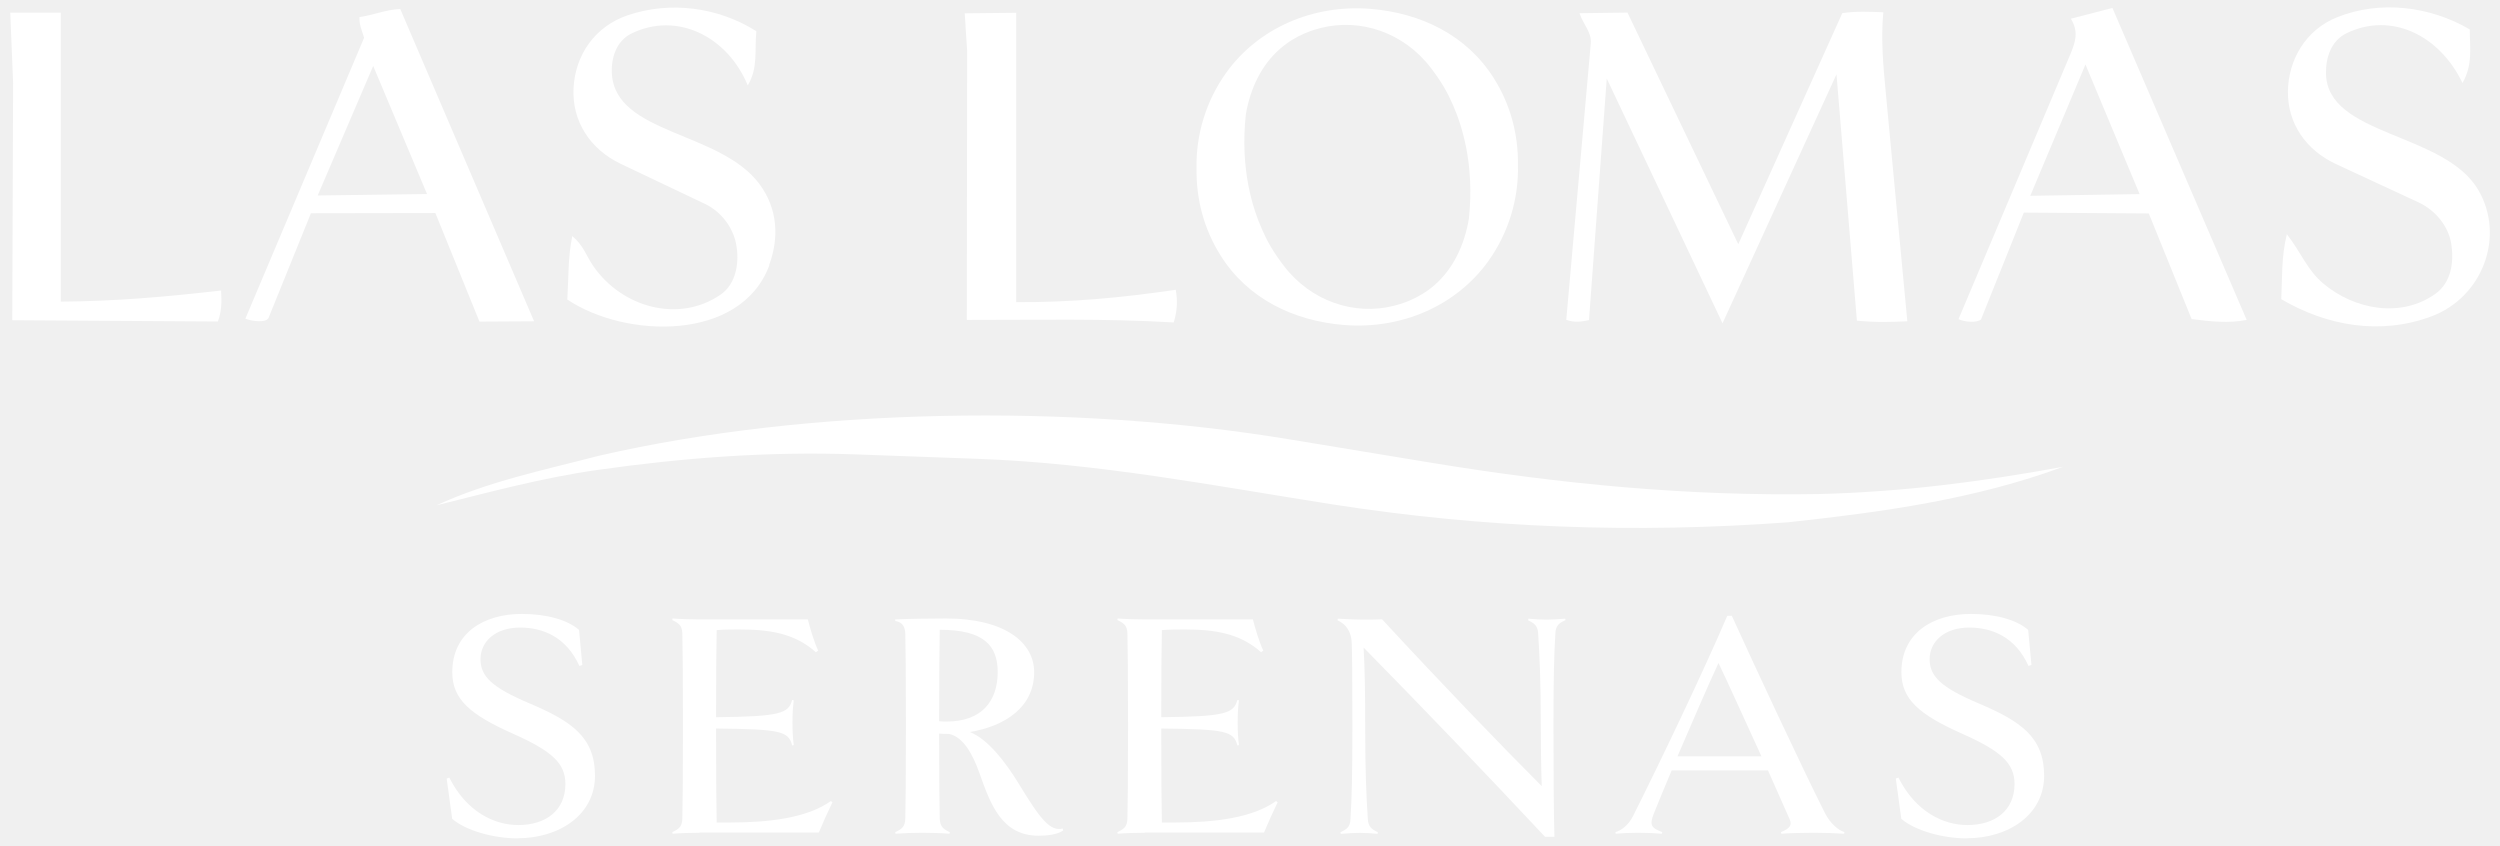
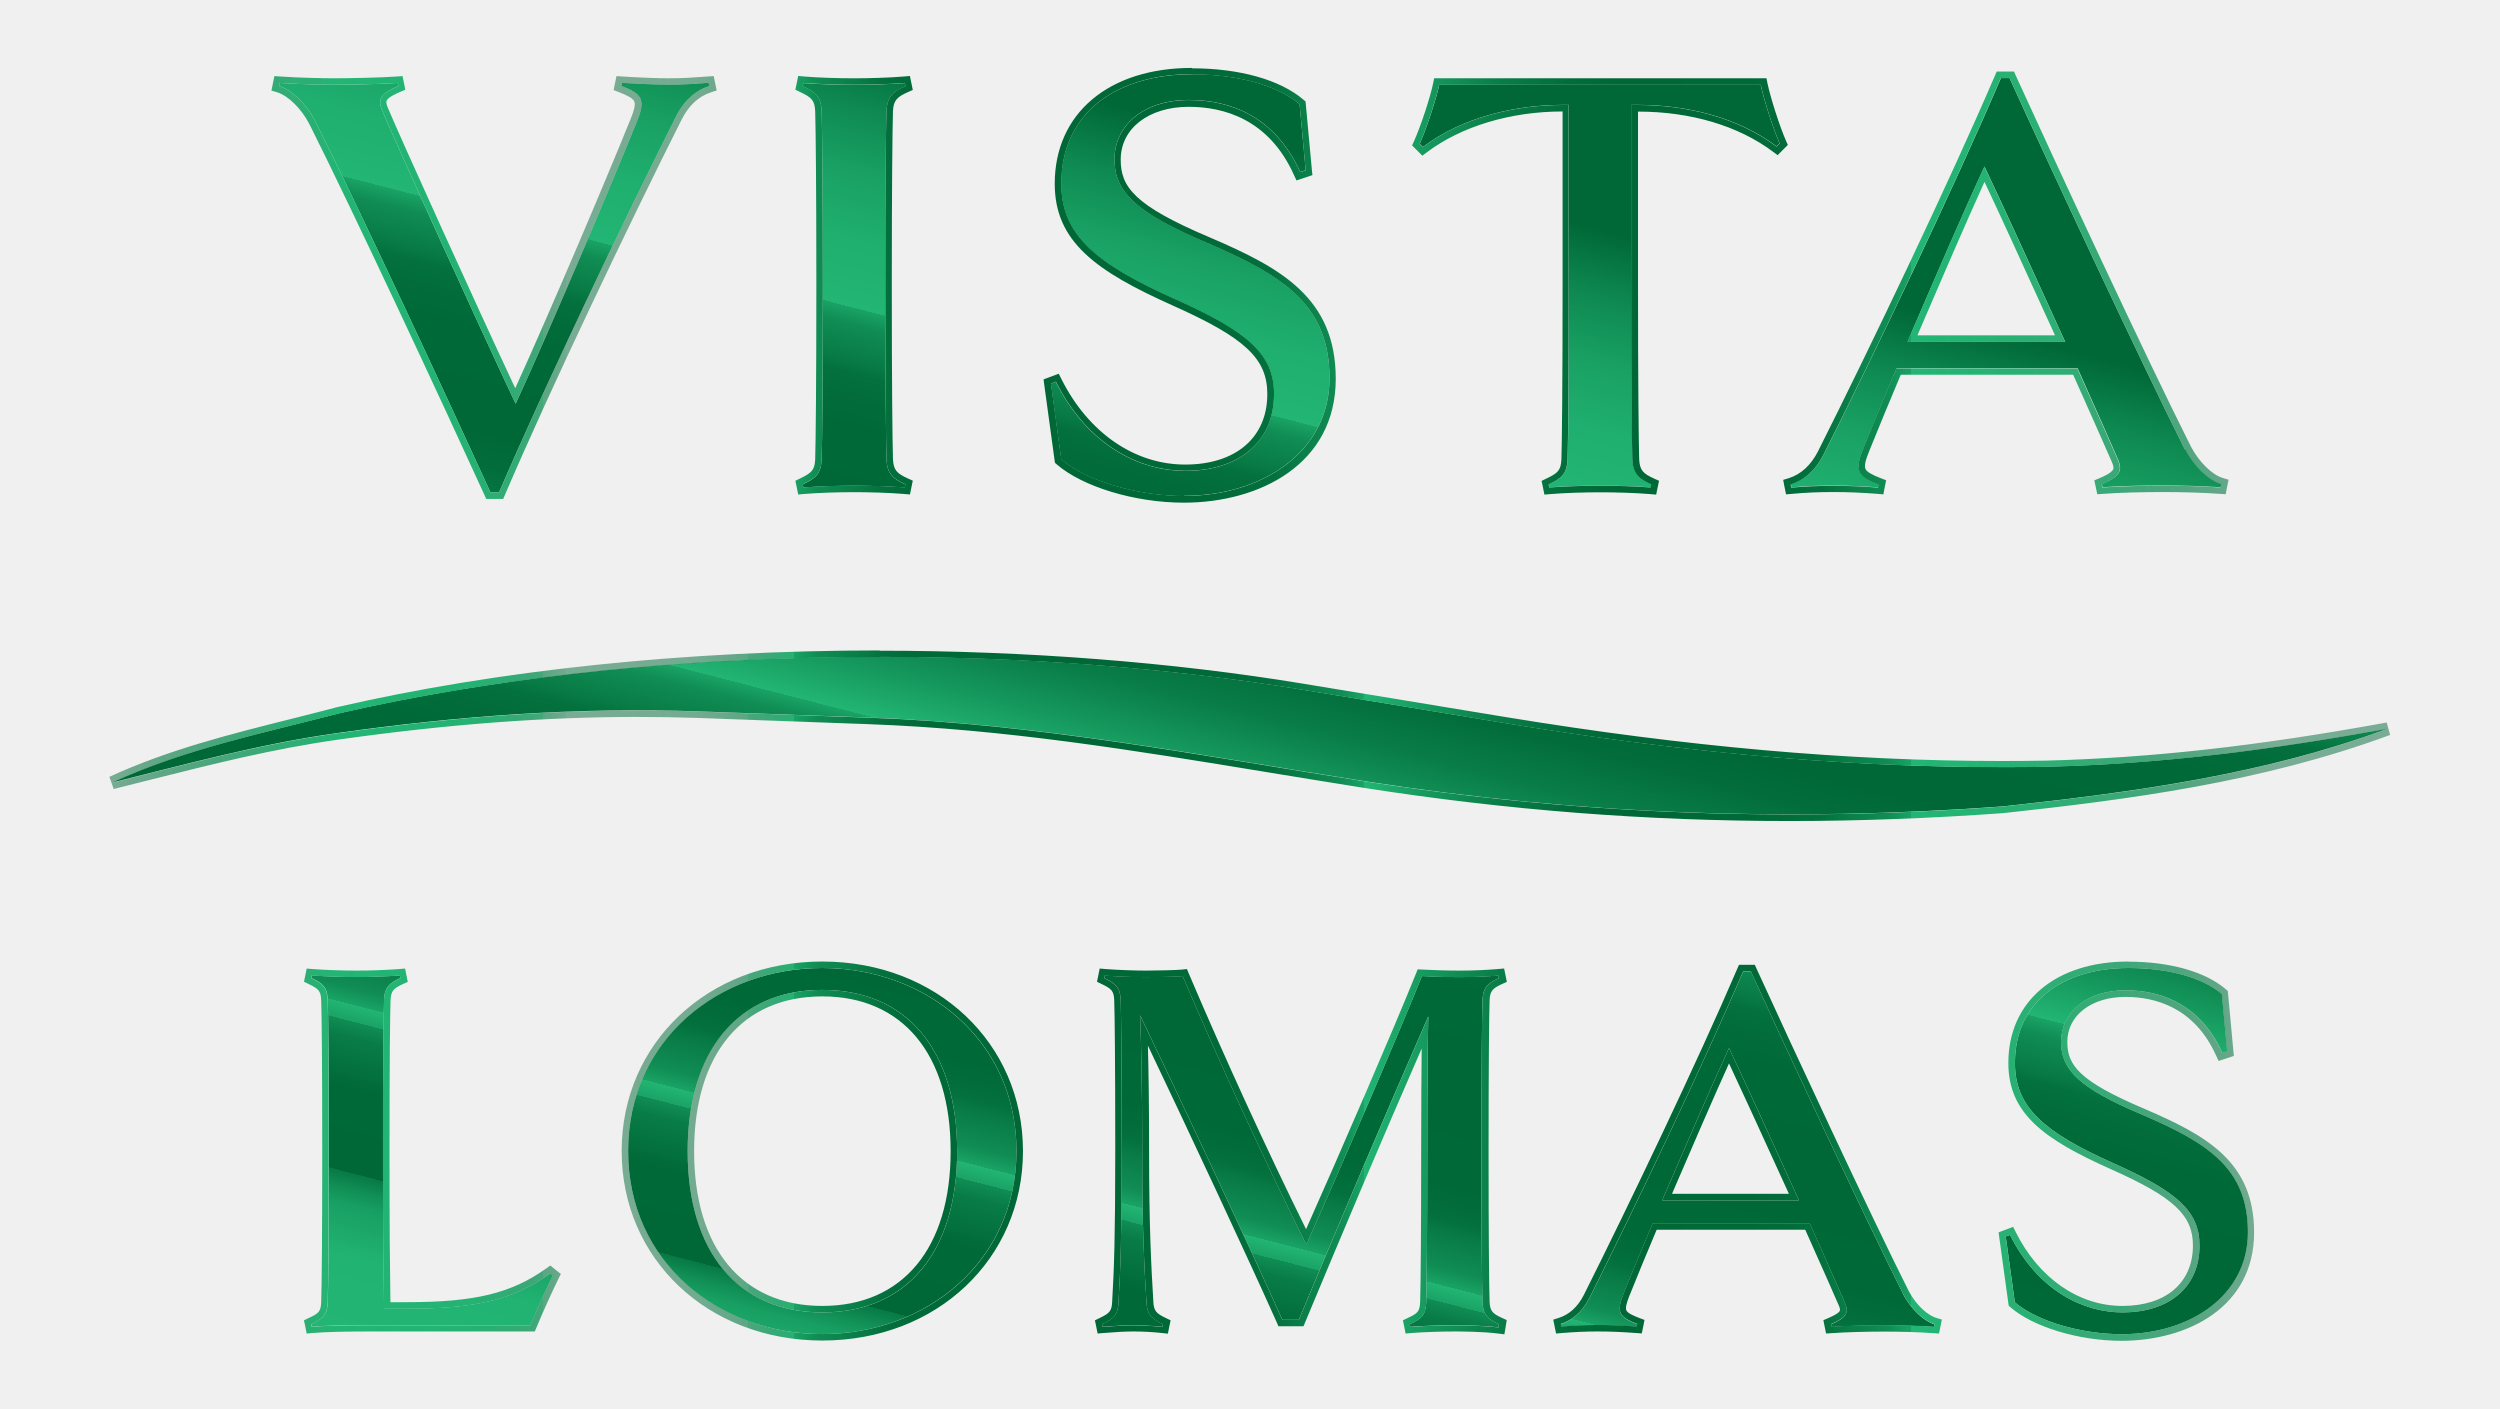
- <svg xmlns="http://www.w3.org/2000/svg" id="Capa_1" data-name="Capa 1" viewBox="0 0 236.47 80">
+ <svg xmlns="http://www.w3.org/2000/svg" id="Capa_1" version="1.1" viewBox="0 0 192.87 108.67">
  <defs>
    <style>
-       .cls-1 {
-         fill: #fff;
+       .st0 {
+         fill: url(#Degradado_sin_nombre_1097);
+       }
+ 
+       .st1 {
+         fill: url(#Degradado_sin_nombre_1129);
      }
    </style>
+     <linearGradient id="Degradado_sin_nombre_1097" data-name="Degradado sin nombre 1097" x1="77.6" y1="129.52" x2="109.02" y2="7.54" gradientUnits="userSpaceOnUse">
+       <stop offset="0" stop-color="#006837" />
+       <stop offset=".09" stop-color="#1eae6d" />
+       <stop offset=".1" stop-color="#22b573" />
+       <stop offset=".15" stop-color="#21b371" />
+       <stop offset=".16" stop-color="#1eac6c" />
+       <stop offset=".18" stop-color="#18a063" />
+       <stop offset=".19" stop-color="#118f55" />
+       <stop offset=".2" stop-color="#077944" />
+       <stop offset=".2" stop-color="#006837" />
+       <stop offset=".25" stop-color="#006938" />
+       <stop offset=".26" stop-color="#03703d" />
+       <stop offset=".28" stop-color="#097c46" />
+       <stop offset=".29" stop-color="#108d54" />
+       <stop offset=".29" stop-color="#1aa365" />
+       <stop offset=".3" stop-color="#22b573" />
+       <stop offset=".3" stop-color="#1aa365" />
+       <stop offset=".31" stop-color="#108d54" />
+       <stop offset=".33" stop-color="#097c46" />
+       <stop offset=".34" stop-color="#03703d" />
+       <stop offset=".36" stop-color="#006938" />
+       <stop offset=".42" stop-color="#006837" />
+       <stop offset=".48" stop-color="#006938" />
+       <stop offset=".51" stop-color="#03703d" />
+       <stop offset=".52" stop-color="#097c46" />
+       <stop offset=".54" stop-color="#108d54" />
+       <stop offset=".55" stop-color="#1aa365" />
+       <stop offset=".55" stop-color="#22b573" />
+       <stop offset=".58" stop-color="#15975c" />
+       <stop offset=".61" stop-color="#097d47" />
+       <stop offset=".64" stop-color="#026d3b" />
+       <stop offset=".66" stop-color="#006837" />
+       <stop offset=".72" stop-color="#006938" />
+       <stop offset=".75" stop-color="#03703d" />
+       <stop offset=".76" stop-color="#097c46" />
+       <stop offset=".78" stop-color="#108d54" />
+       <stop offset=".79" stop-color="#1aa365" />
+       <stop offset=".79" stop-color="#22b573" />
+       <stop offset=".83" stop-color="#1faf6f" />
+       <stop offset=".87" stop-color="#19a163" />
+       <stop offset=".91" stop-color="#0e8951" />
+       <stop offset=".95" stop-color="#006837" />
+     </linearGradient>
+     <linearGradient id="Degradado_sin_nombre_1129" data-name="Degradado sin nombre 1129" x1="8.44" y1="54.33" x2="184.39" y2="54.33" gradientUnits="userSpaceOnUse">
+       <stop offset="0" stop-color="#006837" stop-opacity=".5" />
+       <stop offset=".05" stop-color="#129157" stop-opacity=".77" />
+       <stop offset=".1" stop-color="#22b573" />
+       <stop offset=".14" stop-color="#21b372" stop-opacity=".99" />
+       <stop offset=".16" stop-color="#1faf6e" stop-opacity=".97" />
+       <stop offset=".17" stop-color="#1ca869" stop-opacity=".92" />
+       <stop offset=".18" stop-color="#189e61" stop-opacity=".86" />
+       <stop offset=".19" stop-color="#129157" stop-opacity=".77" />
+       <stop offset=".19" stop-color="#0b814a" stop-opacity=".66" />
+       <stop offset=".2" stop-color="#026e3c" stop-opacity=".54" />
+       <stop offset=".2" stop-color="#006837" stop-opacity=".5" />
+       <stop offset=".24" stop-color="#006937" stop-opacity=".51" />
+       <stop offset=".26" stop-color="#026d3b" stop-opacity=".53" />
+       <stop offset=".27" stop-color="#057440" stop-opacity=".58" />
+       <stop offset=".28" stop-color="#097e48" stop-opacity=".64" />
+       <stop offset=".28" stop-color="#0f8b52" stop-opacity=".73" />
+       <stop offset=".29" stop-color="#169b5f" stop-opacity=".84" />
+       <stop offset=".3" stop-color="#1fae6d" stop-opacity=".96" />
+       <stop offset=".3" stop-color="#22b573" />
+       <stop offset=".3" stop-color="#1aa365" />
+       <stop offset=".31" stop-color="#108d54" />
+       <stop offset=".33" stop-color="#097c46" />
+       <stop offset=".34" stop-color="#03703d" />
+       <stop offset=".36" stop-color="#006938" />
+       <stop offset=".42" stop-color="#006837" />
+       <stop offset=".48" stop-color="#006938" />
+       <stop offset=".51" stop-color="#03703d" />
+       <stop offset=".52" stop-color="#097c46" />
+       <stop offset=".54" stop-color="#108d54" />
+       <stop offset=".55" stop-color="#1aa365" />
+       <stop offset=".55" stop-color="#22b573" />
+       <stop offset=".58" stop-color="#15975c" />
+       <stop offset=".61" stop-color="#097d47" />
+       <stop offset=".64" stop-color="#026d3b" />
+       <stop offset=".66" stop-color="#006837" />
+       <stop offset=".72" stop-color="#006938" />
+       <stop offset=".75" stop-color="#03703d" />
+       <stop offset=".76" stop-color="#097c46" />
+       <stop offset=".78" stop-color="#108d54" />
+       <stop offset=".79" stop-color="#1aa365" />
+       <stop offset=".79" stop-color="#22b573" />
+       <stop offset=".82" stop-color="#20b270" stop-opacity=".98" />
+       <stop offset=".85" stop-color="#1ca969" stop-opacity=".92" />
+       <stop offset=".88" stop-color="#169a5e" stop-opacity=".83" />
+       <stop offset=".91" stop-color="#0d864f" stop-opacity=".7" />
+       <stop offset=".94" stop-color="#026d3b" stop-opacity=".53" />
+       <stop offset=".95" stop-color="#006837" stop-opacity=".5" />
+     </linearGradient>
  </defs>
-   <g>
-     <path class="cls-1" d="M48.95,79.3c-2.21,0-4.86-.71-6.18-1.85l-.52-3.81.25-.09c1.63,3.26,4.28,4.49,6.52,4.49,2.61,0,4.46-1.38,4.46-3.88,0-2-1.32-3.14-4.98-4.77-4.06-1.81-5.72-3.26-5.72-5.81,0-3.69,2.95-5.51,6.58-5.51,2.31,0,4.31.55,5.41,1.51l.31,3.32-.28.09c-1.23-2.74-3.45-3.63-5.6-3.63-2.37,0-3.75,1.35-3.75,2.98s1.05,2.68,4.68,4.21c3.88,1.66,6.15,3.14,6.15,6.83s-3.38,5.91-7.32,5.91Z" />
-     <path class="cls-1" d="M66.17,78.77c-.8,0-1.78.03-2.55.09l-.03-.15c.65-.31.92-.52.95-1.26.03-.98.06-4,.06-8.77s-.03-7.78-.06-8.77c-.03-.74-.31-.95-.95-1.26l.03-.15c.77.06,1.75.09,2.55.09h10.24c.22.86.58,2.09.98,2.95l-.22.15c-2-1.79-4.4-2.15-7.23-2.15-.68,0-1.42,0-2.15.06-.03,1.23-.06,4.21-.06,8.24,6.09-.06,6.86-.37,7.2-1.63l.15.03c-.09.74-.12,1.26-.12,2.12s.03,1.42.12,2.12l-.15.03c-.34-1.35-1.11-1.54-7.2-1.6,0,4.28.03,7.88.06,8.89h1.23c3.75,0,7.32-.43,9.57-2.03l.15.12c-.34.68-.95,2.03-1.29,2.86h-11.29Z" />
-     <path class="cls-1" d="M100.55,78.56c-.55.4-1.6.49-2.31.49-3.48,0-4.55-2.98-5.57-5.85-.65-1.85-1.54-3.48-2.89-3.78-.34,0-.65,0-.95-.03,0,4.06.03,7.08.06,8.06.03.74.34.98.95,1.26l-.03.15c-.74-.06-1.78-.09-2.58-.09s-1.75.03-2.52.09l-.03-.15c.65-.31.92-.52.95-1.26.03-.98.06-4,.06-8.77s-.03-7.78-.06-8.77c-.03-.74-.37-1.08-.95-1.17v-.15c1.35-.06,3.32-.09,4.77-.09,5.66,0,8.37,2.31,8.37,5.08,0,3.32-2.77,5.11-6.09,5.66,1.69.65,3.38,2.83,4.65,4.92,2.09,3.45,2.98,4.49,4.15,4.21l.03.19ZM88.83,68.22c.28.03.49.03.71.03,3.38,0,4.83-2,4.83-4.68,0-2.49-1.29-4-5.48-4-.03,1.23-.06,5.11-.06,8.64Z" />
-     <path class="cls-1" d="M108.27,78.77c-.8,0-1.78.03-2.55.09l-.03-.15c.65-.31.92-.52.95-1.26.03-.98.06-4,.06-8.77s-.03-7.78-.06-8.77c-.03-.74-.31-.95-.95-1.26l.03-.15c.77.06,1.75.09,2.55.09h10.24c.22.86.58,2.09.98,2.95l-.21.15c-2-1.79-4.4-2.15-7.23-2.15-.68,0-1.42,0-2.15.06-.03,1.23-.06,4.21-.06,8.24,6.09-.06,6.86-.37,7.2-1.63l.15.03c-.09.74-.12,1.26-.12,2.12s.03,1.42.12,2.12l-.15.03c-.34-1.35-1.11-1.54-7.2-1.6,0,4.28.03,7.88.06,8.89h1.23c3.75,0,7.32-.43,9.57-2.03l.15.12c-.34.68-.95,2.03-1.29,2.86h-11.29Z" />
-     <path class="cls-1" d="M148.07,58.66c-.62.28-.92.52-.95,1.26-.12,2-.18,3.97-.18,8.77s.03,8.46.09,10.46h-.89c-5.94-6.34-11.54-12.18-17.16-17.9.12,2.03.15,4.34.15,7.44,0,4.46.12,6.77.25,8.77.03.74.37.98.95,1.26l-.03.15c-.58-.06-1.2-.09-1.69-.09-.46,0-1.05.03-1.79.09l-.03-.15c.65-.31.92-.52.95-1.26.12-2,.18-4,.18-8.77s-.03-7.01-.06-7.84c-.03-1.11-.55-1.82-1.35-2.18l.03-.15c1.05.06,1.85.09,2.34.09.62,0,1.23,0,1.85-.03,5.78,6.25,11.14,11.81,15.1,15.78-.06-1.72-.09-4.15-.09-5.66,0-4.46-.12-6.77-.25-8.77-.03-.74-.37-.98-.95-1.26l.03-.15c.58.06,1.2.09,1.69.09.46,0,1.05-.03,1.79-.09l.03.15Z" />
-     <path class="cls-1" d="M174.46,78.71l-.03.15c-.89-.06-1.97-.09-2.89-.09s-2.25.03-3.05.09l-.03-.15c.86-.37,1.08-.65.8-1.26-.31-.71-1.08-2.46-2.03-4.58h-9.11c-.71,1.66-1.29,3.11-1.69,4.09-.43,1.08-.25,1.35.8,1.75l-.03.15c-.77-.06-1.51-.09-2.25-.09s-1.42.03-2.12.09l-.03-.15c.58-.18,1.2-.62,1.66-1.51,2.61-5.2,6.61-13.57,8.92-18.95h.43c2.03,4.46,6.64,14.37,8.83,18.7.46.89,1.2,1.57,1.81,1.75ZM166.61,71.54c-1.45-3.17-3.08-6.77-4.06-8.83-1.02,2.18-2.52,5.69-3.88,8.83h7.94Z" />
-     <path class="cls-1" d="M186.02,79.3c-2.21,0-4.86-.71-6.18-1.85l-.52-3.81.25-.09c1.63,3.26,4.28,4.49,6.52,4.49,2.61,0,4.46-1.38,4.46-3.88,0-2-1.32-3.14-4.98-4.77-4.06-1.81-5.72-3.26-5.72-5.81,0-3.69,2.95-5.51,6.58-5.51,2.31,0,4.31.55,5.41,1.51l.31,3.32-.28.09c-1.23-2.74-3.45-3.63-5.6-3.63-2.37,0-3.75,1.35-3.75,2.98s1.05,2.68,4.68,4.21c3.88,1.66,6.15,3.14,6.15,6.83s-3.38,5.91-7.32,5.91Z" />
-   </g>
-   <g>
-     <g>
-       <path class="cls-1" d="M175.64,30.33l-1.93-23.3-10.78,23.55-10.95-23.15-1.68,22.85c-.79.17-1.41.24-2.15-.03l2.32-26.15c.09-1.05-.7-1.76-1.07-2.85l4.54-.06,10.48,21.91,9.84-21.86c1.34-.19,2.49-.13,3.88-.08-.24,2.59-.01,5.03.24,7.68l2.03,21.55c-1.56.07-2.97.12-4.78-.06Z" />
-       <path class="cls-1" d="M229.94,29.94c-4.8,1.78-9.84.89-14.16-1.64.1-2.1,0-3.99.53-6.15,1.41,1.84,1.93,3.4,3.46,4.68,2.96,2.48,7.34,3.27,10.58.97,1.52-1.08,1.78-3.04,1.51-4.74-.26-1.61-1.44-3.16-3.14-3.94l-7.76-3.6c-2.86-1.33-4.59-3.86-4.55-6.88.04-2.95,1.65-5.82,4.68-7.02,4.07-1.61,8.73-1.04,12.52,1.16,0,1.7.31,3.34-.69,5.07-2.13-4.47-6.69-6.77-10.96-4.71-1.5.73-1.97,2.36-1.95,3.8.09,5.97,11.2,5.53,14.42,11.05,2.53,4.34.44,10.12-4.48,11.95Z" />
-       <path class="cls-1" d="M141.3,7.4c-2.57-4.08-6.9-6.17-11.66-6.56-5.45-.44-10.64,1.82-13.67,6.06-1.9,2.66-2.87,5.87-2.79,9.07-.04,2.86.69,5.69,2.28,8.21,2.57,4.08,6.9,6.17,11.66,6.56,5.45.44,10.64-1.82,13.67-6.06,1.9-2.66,2.87-5.87,2.79-9.07.04-2.86-.69-5.69-2.28-8.21ZM135.72,26.94c-1.59,1.4-3.34,1.85-3.9,1.99-3.72.93-7.81-.42-10.38-3.78-1-1.3-1.6-2.37-2.08-3.48-.84-1.91-2.08-5.61-1.52-10.84.43-2.52,1.5-4.69,3.22-6.2,1.59-1.4,3.33-1.85,3.9-1.99,3.72-.93,7.81.42,10.38,3.78,1,1.3,1.6,2.37,2.08,3.48.84,1.92,2.07,5.59,1.52,10.78-.43,2.55-1.5,4.74-3.22,6.26Z" />
-       <path class="cls-1" d="M111.21,27.41c.18.98.16,1.95-.19,3.09-6.58-.39-12.96-.23-19.57-.24l.03-25.46-.23-3.54,4.87-.05v27.37c5.13.03,9.91-.41,15.09-1.17Z" />
-       <path class="cls-1" d="M199.81.75l-3.93,1.02c.76,1.24.43,2.21-.07,3.41l-10.56,25.01c.54.25,1.66.39,2.13.03l4.05-10.11,11.82.08,4.05,9.99c1.8.23,3.48.42,5.21.08L199.81.75ZM192.04,18.52l5.22-12.42,5.12,12.26-10.34.16Z" />
-       <g>
-         <path class="cls-1" d="M72.77,25.09c-2.68,7.25-13.6,6.94-19.11,3.24.13-2.1.05-3.92.47-6,1.06.88,1.31,1.85,1.99,2.84,2.67,3.87,8.02,5.43,12.01,2.72,1.54-1.04,1.83-3.14,1.49-4.85-.29-1.46-1.32-2.98-2.95-3.76l-7.95-3.78c-2.92-1.39-4.63-4.06-4.47-7.17s2-5.82,5.11-6.88c4.05-1.38,8.57-.77,12.18,1.5-.18,1.83.19,3.45-.81,5.13-1.92-4.65-6.71-7.01-11-4.91-1.47.72-1.92,2.36-1.86,3.73.27,5.85,10.29,5.46,14.01,10.57,1.63,2.24,1.86,4.93.87,7.61Z" />
-         <path class="cls-1" d="M20.91,27.48c.07,1.05.06,1.96-.3,2.93l-19.45-.12.08-22.46L.97,1.2h4.78s0,27.33,0,27.33c5.19-.03,10.09-.47,15.15-1.05Z" />
-         <path class="cls-1" d="M37.86.85c-1.36.06-2.48.56-3.86.77-.03.71.21,1.2.44,1.95l-11.23,26.57c.54.24,1.99.44,2.2-.09l4-9.88,11.77-.02,4.17,10.27,5.17-.03L37.86.85ZM30.05,18.49l5.25-12.25,5.09,12.11-10.34.14Z" />
-       </g>
-     </g>
-     <path class="cls-1" d="M195.18,44.14c-8.37,3.09-17.07,4.29-26.03,5.26-14.49,1.07-28.68.56-43.1-1.69-11.28-1.77-22.15-3.9-33.56-4.31l-11.55-.42c-8.31-.3-16.37.33-24.42,1.47-5.28.75-10.08,2.07-15.24,3.35,4.92-2.27,10.19-3.34,15.33-4.68,19.94-4.6,44.85-4.94,65.18-1.59l13.71,2.26c12.17,2,24.2,3.16,36.55,2.94,7.95-.2,15.27-1.15,23.12-2.58Z" />
-   </g>
+   <path class="st0" d="M54.72,6.64c-.9.28-1.84.94-2.55,2.31-4.01,7.97-10.13,20.79-13.67,29.04h-.66c-3.11-6.83-10.18-22.01-13.53-28.66-.71-1.37-1.84-2.4-2.78-2.69l.05-.24c1.37.09,3.3.14,4.24.14s3.63-.05,4.86-.14l.05.24c-1.32.57-1.65.99-1.23,1.93,1.18,2.78,7.5,16.69,10.28,22.58,2.64-5.7,7.54-17.25,9.38-21.83.66-1.65.38-2.07-1.23-2.69l.05-.24c1.46.09,2.78.14,3.72.14s1.74-.05,2.97-.14l.05.24ZM69.8,37.61c-1.13-.09-2.73-.14-3.91-.14s-2.73.05-3.91.14l-.05-.24c.99-.47,1.41-.8,1.46-1.93.05-1.51.09-6.13.09-13.43s-.05-11.93-.09-13.43c-.05-1.13-.47-1.46-1.46-1.93l.05-.24c1.18.09,2.69.14,3.91.14s2.78-.05,3.91-.14l.05.24c-.94.42-1.41.8-1.46,1.93-.05,1.51-.09,6.08-.09,13.43s.05,11.93.09,13.43c.05,1.13.52,1.51,1.46,1.93l-.05.24ZM91.34,38.27c-3.39,0-7.45-1.08-9.47-2.83l-.8-5.85.38-.14c2.5,5,6.55,6.88,9.99,6.88,4.01,0,6.84-2.12,6.84-5.94,0-3.06-2.03-4.81-7.64-7.31-6.22-2.78-8.77-5-8.77-8.91,0-5.66,4.53-8.44,10.09-8.44,3.54,0,6.6.85,8.3,2.31l.47,5.09-.42.14c-1.89-4.2-5.28-5.56-8.58-5.56-3.63,0-5.75,2.07-5.75,4.57s1.6,4.1,7.16,6.46c5.94,2.55,9.43,4.81,9.43,10.46s-5.19,9.05-11.22,9.05ZM137.07,11.3c-3.06-2.31-7.07-3.21-10.7-3.21h-.52v13.91c0,7.31.05,11.93.09,13.43.05,1.13.52,1.51,1.46,1.93l-.05.24c-1.13-.09-2.73-.14-3.91-.14s-2.73.05-3.91.14l-.05-.24c.99-.47,1.41-.8,1.46-1.93.05-1.51.09-6.13.09-13.43v-13.91h-.47c-3.63,0-7.73.94-10.79,3.25l-.24-.24c.52-1.18,1.27-3.44,1.51-4.57h24.79c.24,1.13.94,3.35,1.46,4.53l-.24.24ZM168.56,34.68c-3.35-6.64-10.42-21.82-13.53-28.66h-.66c-3.53,8.25-9.66,21.07-13.67,29.03-.7,1.37-1.65,2.03-2.54,2.31l.05.24c1.09-.1,2.08-.14,3.25-.14s2.26.05,3.44.14l.05-.24c-1.6-.61-1.89-1.04-1.22-2.69.61-1.5,1.51-3.72,2.59-6.27h13.96c1.46,3.25,2.64,5.94,3.11,7.02.42.94.09,1.37-1.23,1.93l.05.24c1.22-.1,3.25-.14,4.67-.14s3.06.05,4.43.14l.05-.24c-.94-.28-2.08-1.32-2.78-2.69ZM147.16,26.38c2.07-4.81,4.38-10.18,5.94-13.53,1.51,3.16,4.01,8.67,6.23,13.53h-12.16ZM42.64,98.42c-.45.9-1.27,2.7-1.72,3.81h-12.03c-2.5,0-3.81.04-4.83.12l-.04-.2c.86-.41,1.23-.65,1.27-1.68.04-1.31.08-5.32.08-11.67s-.04-10.36-.08-11.67c-.04-.98-.41-1.27-1.27-1.68l.04-.2c1.02.08,2.33.12,3.44.12.98,0,2.37-.04,3.36-.12l.04.2c-.82.37-1.23.7-1.27,1.68-.04,1.31-.08,5.28-.08,11.67s.04,9.5.08,12.16h1.76c4.95,0,8.06-.57,11.05-2.7l.2.16ZM63.44,74.68c-7.98,0-14.98,5.53-14.98,14.12s7,14.12,14.98,14.12,14.98-5.57,14.98-14.12-7-14.12-14.98-14.12ZM63.44,101.25c-6.55,0-10.39-4.71-10.39-12.44s3.85-12.44,10.39-12.44,10.4,4.67,10.4,12.44-3.85,12.44-10.4,12.44ZM115.64,102.15l-.04.25c-.98-.12-2.37-.16-3.4-.16s-2.37.04-3.4.12l-.04-.2c.86-.41,1.23-.65,1.27-1.68.04-1.31.08-5.28.08-11.67,0-5.16.04-8.47.08-10.4-3.72,8.51-6.26,14.49-9.99,23.41h-1.27c-2.37-5.32-8.31-17.97-10.97-23.49.08,2.42.16,5.2.16,10.48,0,5.94.16,9.01.33,11.67.04.98.49,1.31,1.27,1.68l-.04.2c-.78-.08-1.6-.12-2.25-.12-.61,0-1.39.04-2.37.12l-.04-.2c.86-.41,1.23-.7,1.27-1.68.16-2.66.25-5.32.25-11.67s-.04-10.36-.08-11.67c-.04-.98-.41-1.27-1.27-1.68l.04-.2c1.02.08,2.33.12,3.19.12.98,0,2.42-.04,2.82-.08,2.95,6.92,6.26,14.12,9.54,20.71,2.7-6.02,7.16-16.33,8.92-20.71.74.04,1.8.08,2.91.08.98,0,2.01-.04,2.99-.12l.04.2c-.82.37-1.23.7-1.27,1.68-.04,1.31-.08,5.28-.08,11.67s.04,10.36.08,11.67c.04.98.45,1.31,1.27,1.68ZM146.82,99.82c-2.91-5.77-9.05-18.95-11.75-24.89h-.58c-3.07,7.16-8.39,18.3-11.87,25.22-.62,1.19-1.44,1.76-2.21,2.01l.04.2c.94-.08,1.8-.12,2.83-.12s1.96.04,2.99.12l.04-.2c-1.39-.53-1.64-.9-1.06-2.33.53-1.31,1.31-3.23,2.25-5.44h12.12c1.27,2.82,2.29,5.15,2.7,6.1.37.82.08,1.19-1.06,1.68l.04.2c1.06-.08,2.83-.12,4.05-.12s2.66.04,3.85.12l.04-.2c-.82-.25-1.8-1.15-2.42-2.33ZM128.23,92.61c1.8-4.17,3.81-8.84,5.16-11.75,1.31,2.74,3.48,7.53,5.4,11.75h-10.56ZM163.67,102.93c-2.95,0-6.47-.94-8.23-2.46l-.7-5.08.33-.12c2.17,4.34,5.69,5.98,8.68,5.98,3.48,0,5.94-1.84,5.94-5.16,0-2.66-1.76-4.17-6.63-6.34-5.4-2.41-7.61-4.34-7.61-7.74,0-4.91,3.93-7.33,8.76-7.33,3.07,0,5.73.74,7.2,2.01l.41,4.42-.37.12c-1.64-3.64-4.58-4.83-7.45-4.83-3.15,0-4.99,1.8-4.99,3.97s1.39,3.56,6.22,5.61c5.16,2.21,8.19,4.18,8.19,9.09s-4.5,7.86-9.74,7.86ZM157.85,59.15c-14.1.25-27.82-1.07-41.7-3.36l-15.65-2.58c-23.2-3.82-51.61-3.43-74.36,1.82-5.87,1.54-11.88,2.75-17.49,5.34,5.89-1.46,11.36-2.97,17.39-3.82,9.19-1.3,18.38-2.01,27.86-1.67l13.17.48c13.02.47,25.42,2.9,38.29,4.92,16.45,2.57,32.64,3.15,49.17,1.93,10.21-1.11,20.14-2.47,29.69-6-8.95,1.63-17.3,2.72-26.37,2.94Z" />
+   <path class="st1" d="M91.96,5.74c3.54,0,6.6.85,8.3,2.31l.47,5.09-.42.14c-1.89-4.2-5.28-5.56-8.58-5.56-3.63,0-5.75,2.07-5.75,4.57s1.6,4.1,7.16,6.46c5.94,2.55,9.43,4.81,9.43,10.46s-5.19,9.05-11.22,9.05c-3.39,0-7.45-1.08-9.47-2.83l-.8-5.85.38-.14c2.5,5,6.55,6.88,9.99,6.88,4.01,0,6.84-2.12,6.84-5.94,0-3.06-2.03-4.81-7.64-7.31-6.22-2.78-8.77-5-8.77-8.91,0-5.66,4.53-8.44,10.09-8.44M155.03,6.02c3.11,6.83,10.18,22.01,13.53,28.66.7,1.37,1.84,2.41,2.78,2.69l-.05.24c-1.37-.1-3.02-.14-4.43-.14s-3.44.05-4.67.14l-.05-.24c1.32-.57,1.65-.99,1.23-1.93-.47-1.08-1.65-3.77-3.11-7.02h-13.96c-1.08,2.54-1.98,4.76-2.59,6.27-.66,1.65-.38,2.08,1.22,2.69l-.05.24c-1.18-.1-2.31-.14-3.44-.14s-2.17.05-3.25.14l-.05-.24c.9-.28,1.84-.94,2.54-2.31,4.01-7.96,10.14-20.78,13.67-29.03h.66M147.16,26.38h12.16c-2.22-4.85-4.72-10.37-6.23-13.53-1.56,3.35-3.87,8.72-5.94,13.53M69.8,6.4l.05.24c-.94.42-1.41.8-1.46,1.93-.05,1.51-.09,6.08-.09,13.43s.05,11.93.09,13.43c.05,1.13.52,1.51,1.46,1.93l-.05.24c-1.13-.09-2.73-.14-3.91-.14s-2.73.05-3.91.14l-.05-.24c.99-.47,1.41-.8,1.46-1.93.05-1.51.09-6.13.09-13.43s-.05-11.93-.09-13.43c-.05-1.13-.47-1.46-1.46-1.93l.05-.24c1.18.09,2.69.14,3.91.14s2.78-.05,3.91-.14M54.67,6.4l.05.24c-.9.28-1.84.94-2.55,2.31-4.01,7.97-10.13,20.79-13.67,29.04h-.66c-3.11-6.83-10.18-22.01-13.53-28.66-.71-1.37-1.84-2.4-2.78-2.69l.05-.24c1.37.09,3.3.14,4.24.14s3.63-.05,4.86-.14l.05.24c-1.32.57-1.65.99-1.23,1.93,1.18,2.78,7.5,16.69,10.28,22.58,2.64-5.7,7.54-17.25,9.38-21.83.66-1.65.38-2.07-1.23-2.69l.05-.24c1.46.09,2.78.14,3.72.14s1.74-.05,2.97-.14M135.84,6.54c.24,1.13.94,3.35,1.46,4.53l-.24.24c-3.06-2.31-7.07-3.21-10.7-3.21h-.52v13.91c0,7.31.05,11.93.09,13.43.05,1.13.52,1.51,1.46,1.93l-.05.24c-1.13-.09-2.73-.14-3.91-.14s-2.73.05-3.91.14l-.05-.24c.99-.47,1.41-.8,1.46-1.93.05-1.51.09-6.13.09-13.43v-13.91h-.47c-3.63,0-7.73.94-10.79,3.25l-.24-.24c.52-1.18,1.27-3.44,1.51-4.57h24.79M67.87,50.68c11.27,0,22.45.86,32.63,2.54l15.65,2.58c12.76,2.1,25.38,3.39,38.28,3.39,1.14,0,2.28-.01,3.42-.03,9.07-.22,17.43-1.31,26.37-2.94-9.55,3.53-19.48,4.9-29.69,6-5.51.41-10.98.61-16.44.61-10.92,0-21.77-.83-32.74-2.54-12.87-2.01-25.27-4.45-38.29-4.92l-13.17-.48c-1.59-.06-3.17-.08-4.74-.08-7.82,0-15.47.68-23.12,1.76-6.03.85-11.5,2.36-17.39,3.82,5.61-2.59,11.62-3.81,17.49-5.34,12.77-2.94,27.32-4.36,41.73-4.36M164.2,74.68c3.07,0,5.73.74,7.2,2.01l.41,4.42-.37.12c-1.64-3.64-4.58-4.83-7.45-4.83-3.15,0-4.99,1.8-4.99,3.97s1.39,3.56,6.22,5.61c5.16,2.21,8.19,4.18,8.19,9.09s-4.5,7.86-9.74,7.86c-2.95,0-6.47-.94-8.23-2.46l-.7-5.08.33-.12c2.17,4.34,5.69,5.98,8.68,5.98,3.48,0,5.94-1.84,5.94-5.16,0-2.66-1.76-4.17-6.63-6.34-5.4-2.41-7.61-4.34-7.61-7.74,0-4.91,3.93-7.33,8.76-7.33M63.44,74.68c7.98,0,14.98,5.53,14.98,14.12s-7,14.12-14.98,14.12-14.98-5.57-14.98-14.12,7-14.12,14.98-14.12M63.44,101.25c6.55,0,10.4-4.71,10.4-12.44s-3.85-12.44-10.4-12.44-10.39,4.67-10.39,12.44,3.85,12.44,10.39,12.44M135.07,74.93c2.7,5.94,8.84,19.11,11.75,24.89.61,1.19,1.6,2.08,2.42,2.33l-.04.2c-1.19-.08-2.62-.12-3.85-.12s-2.99.04-4.05.12l-.04-.2c1.15-.49,1.44-.86,1.06-1.68-.41-.94-1.43-3.28-2.7-6.1h-12.12c-.94,2.21-1.72,4.13-2.25,5.44-.58,1.43-.33,1.8,1.06,2.33l-.04.2c-1.02-.08-2.01-.12-2.99-.12s-1.88.04-2.83.12l-.04-.2c.78-.25,1.6-.82,2.21-2.01,3.48-6.92,8.8-18.05,11.87-25.22h.58M128.23,92.61h10.56c-1.92-4.21-4.09-9-5.4-11.75-1.35,2.91-3.35,7.57-5.16,11.75M115.6,75.26l.04.2c-.82.37-1.23.7-1.27,1.68-.04,1.31-.08,5.28-.08,11.67s.04,10.36.08,11.67c.04.98.45,1.31,1.27,1.68l-.04.25c-.98-.12-2.37-.16-3.4-.16s-2.37.04-3.4.12l-.04-.2c.86-.41,1.23-.65,1.27-1.68.04-1.31.08-5.28.08-11.67,0-5.16.04-8.47.08-10.4-3.72,8.51-6.26,14.49-9.99,23.41h-1.27c-2.37-5.32-8.31-17.97-10.97-23.49.08,2.41.16,5.2.16,10.48,0,5.94.16,9.01.33,11.67.04.98.49,1.31,1.27,1.68l-.04.2c-.78-.08-1.6-.12-2.25-.12-.61,0-1.39.04-2.37.12l-.04-.2c.86-.41,1.23-.7,1.27-1.68.16-2.66.25-5.32.25-11.67s-.04-10.36-.08-11.67c-.04-.98-.41-1.27-1.27-1.68l.04-.2c1.02.08,2.33.12,3.19.12.98,0,2.42-.04,2.82-.08,2.95,6.92,6.26,14.12,9.54,20.71,2.7-6.02,7.16-16.33,8.92-20.71.74.04,1.8.08,2.91.08.98,0,2.01-.04,2.99-.12M30.85,75.26l.04.2c-.82.37-1.23.7-1.27,1.68-.04,1.31-.08,5.28-.08,11.67s.04,9.5.08,12.16h1.76c4.95,0,8.06-.57,11.05-2.7l.2.16c-.45.9-1.27,2.7-1.72,3.81h-12.03c-2.5,0-3.81.04-4.83.12l-.04-.2c.86-.41,1.23-.65,1.27-1.68.04-1.31.08-5.32.08-11.67s-.04-10.36-.08-11.67c-.04-.98-.41-1.27-1.27-1.68l.04-.2c1.02.08,2.33.12,3.44.12.98,0,2.37-.04,3.36-.12M91.96,5.24c-6.43,0-10.59,3.51-10.59,8.94,0,4.47,3.19,6.74,9.06,9.37,5.63,2.51,7.34,4.11,7.34,6.85,0,3.36-2.43,5.44-6.34,5.44s-7.48-2.47-9.55-6.61l-.2-.4-.42.16-.38.14-.37.14.05.4.8,5.85.03.19.14.12c2.02,1.74,6.05,2.95,9.8,2.95,5.83,0,11.72-2.95,11.72-9.55,0-6.26-4.22-8.56-9.73-10.92-5.84-2.47-6.86-3.9-6.86-6,0-2.4,2.16-4.07,5.25-4.07,2.63,0,6.17.91,8.12,5.27l.19.41.43-.14.42-.14.38-.13-.04-.39-.47-5.09-.02-.2-.15-.13c-1.79-1.54-4.94-2.43-8.62-2.43h0ZM155.35,5.52h-1.31l-.13.3c-3.49,8.14-9.64,21.02-13.66,29.01-.55,1.07-1.31,1.76-2.25,2.06l-.43.13.08.44.05.24.09.44.45-.04c1.09-.1,2.08-.14,3.21-.14s2.24.05,3.4.14l.45.04.08-.44.05-.24.08-.41-.39-.15c-.75-.29-1.1-.5-1.2-.72-.1-.22-.02-.63.26-1.31l.16-.4c.58-1.43,1.37-3.36,2.3-5.56h13.3c1.4,3.12,2.52,5.67,2.98,6.72.18.4.13.53.11.57-.11.29-.84.6-1.08.7l-.38.16.09.4.05.24.09.43.44-.03c1.23-.1,3.26-.14,4.63-.14,1.52,0,3.13.05,4.4.14l.44.03.08-.44.05-.24.09-.44-.43-.13c-.85-.25-1.87-1.26-2.48-2.44-3.46-6.87-10.63-22.29-13.52-28.64l-.13-.29h0ZM147.92,25.88c1.77-4.12,3.73-8.66,5.18-11.85,1.21,2.56,2.86,6.19,4.47,9.72l.97,2.12h-10.62ZM70.2,5.86l-.44.04c-1.16.1-2.78.14-3.87.14-1.31,0-2.8-.05-3.87-.14l-.44-.04-.09.44-.05.24-.08.38.35.17c.91.43,1.14.64,1.18,1.5.04,1.39.09,5.74.09,13.41s-.05,12.03-.09,13.42c-.04.86-.27,1.06-1.18,1.5l-.35.17.08.38.05.24.09.44.44-.04c1.08-.09,2.56-.14,3.87-.14,1.09,0,2.71.04,3.87.14l.44.04.09-.44.05-.24.08-.39-.36-.16c-.86-.39-1.13-.64-1.17-1.5-.04-1.39-.09-5.74-.09-13.41s.05-12.03.09-13.42c.04-.85.31-1.11,1.17-1.49l.36-.16-.08-.39-.05-.24-.09-.44h0ZM31.08,5.87l-.44.03c-1.18.09-3.8.14-4.82.14-.88,0-2.82-.04-4.21-.14l-.44-.03-.09.43-.05.24-.09.45.44.13c.85.26,1.87,1.26,2.48,2.44,3.35,6.65,10.47,21.94,13.52,28.64l.13.29h1.31l.13-.3c3.49-8.15,9.64-21.03,13.66-29.01.55-1.07,1.31-1.76,2.25-2.06l.43-.14-.09-.44-.05-.24-.09-.43-.44.03c-1.21.09-1.99.14-2.93.14s-2.29-.05-3.69-.14l-.44-.03-.09.43-.05.24-.08.41.39.15c.75.29,1.1.5,1.2.72.1.22.02.63-.26,1.31-1.77,4.4-6.22,14.89-8.92,20.82-2.97-6.33-8.72-19.01-9.81-21.59-.18-.41-.13-.54-.12-.58.11-.29.84-.6,1.08-.7l.37-.16-.08-.4-.05-.24-.09-.43h0ZM136.25,6.04h-25.61l-.08.4c-.22,1.07-.95,3.29-1.48,4.47l-.14.31.24.24.24.24.31.31.35-.26c2.65-2,6.46-3.15,10.47-3.15v13.41c0,7.69-.05,12.03-.09,13.42-.04.86-.27,1.07-1.18,1.5l-.35.17.08.38.05.24.09.44.44-.04c1.08-.09,2.56-.14,3.87-.14,1.09,0,2.71.04,3.87.14l.44.04.09-.44.05-.24.08-.39-.36-.16c-.86-.39-1.13-.64-1.17-1.5-.04-1.38-.09-5.73-.09-13.41v-13.41h.02c4.05,0,7.74,1.1,10.4,3.1l.35.26.31-.31.24-.24.24-.24-.14-.31c-.49-1.11-1.19-3.3-1.43-4.43l-.08-.4h0ZM67.87,50.18c-14.97,0-29.44,1.51-41.84,4.37-1.17.31-2.32.6-3.48.89-4.7,1.18-9.56,2.39-14.11,4.49l.33.94c.94-.23,1.86-.47,2.78-.7,4.89-1.23,9.51-2.4,14.55-3.11,8.35-1.18,15.89-1.75,23.05-1.75,1.58,0,3.17.03,4.72.08l13.17.48c10.47.38,20.35,2,30.82,3.72,2.46.4,4.93.81,7.41,1.2,10.97,1.71,21.71,2.55,32.82,2.55,5.4,0,10.94-.21,16.47-.61,9.67-1.05,19.92-2.37,29.83-6.03l-.26-.96c-10.05,1.83-18.16,2.73-26.3,2.94-1.14.02-2.28.03-3.41.03-11.88,0-24.38-1.11-38.2-3.38l-15.65-2.58c-10.12-1.67-21.43-2.55-32.71-2.55h0ZM164.2,74.18c-5.62,0-9.26,3.07-9.26,7.83,0,3.92,2.78,5.9,7.91,8.19,4.85,2.16,6.33,3.54,6.33,5.89,0,2.87-2.08,4.66-5.44,4.66s-6.45-2.13-8.23-5.7l-.2-.4-.42.16-.33.12-.37.14.05.4.7,5.08.03.19.14.12c1.76,1.52,5.28,2.58,8.55,2.58,5.1,0,10.24-2.58,10.24-8.36,0-5.47-3.68-7.48-8.49-9.55-5.03-2.13-5.92-3.36-5.92-5.15,0-2.04,1.85-3.47,4.49-3.47,2.26,0,5.31.79,6.99,4.53l.19.41.43-.14.37-.12.38-.13-.04-.39-.41-4.42-.02-.2-.15-.13c-1.57-1.35-4.31-2.13-7.53-2.13h0ZM63.44,74.18c-8.82,0-15.48,6.29-15.48,14.62s6.65,14.62,15.48,14.62,15.48-6.29,15.48-14.62-6.66-14.62-15.48-14.62h0ZM63.44,100.75c-6.2,0-9.89-4.46-9.89-11.94s3.7-11.94,9.89-11.94,9.9,4.46,9.9,11.94-3.7,11.94-9.9,11.94h0ZM135.39,74.43h-1.23l-.13.3c-3.04,7.1-8.38,18.27-11.85,25.19-.47.91-1.12,1.5-1.92,1.75l-.43.14.09.44.04.2.09.43.44-.04c1-.08,1.83-.12,2.78-.12s1.91.04,2.95.12l.44.03.09-.43.04-.2.08-.41-.4-.15c-.44-.17-.91-.37-1-.59-.08-.17,0-.52.22-1.09l.17-.41c.49-1.22,1.16-2.86,1.95-4.72h11.46c1.38,3.07,2.38,5.36,2.57,5.8.07.15.14.35.1.45-.06.15-.36.34-.9.57l-.37.16.08.4.04.2.09.43.44-.03c1.05-.08,2.82-.12,4.02-.12,1.26,0,2.69.04,3.81.12l.44.03.09-.43.04-.2.09-.45-.44-.13c-.6-.18-1.51-.91-2.12-2.08-2.91-5.78-9.09-19.06-11.74-24.87l-.13-.29h0ZM128.99,92.11l.2-.47c1.49-3.45,3.02-7,4.2-9.6,1.04,2.22,2.46,5.32,3.83,8.33l.79,1.73h-9.02ZM116,74.72l-.44.04c-.95.08-1.97.12-2.95.12-1.23,0-2.33-.05-2.88-.08l-.36-.02-.13.33c-1.71,4.25-5.81,13.73-8.48,19.72-3.11-6.31-6.23-13.11-9.05-19.73l-.14-.34-.37.04c-.39.04-1.81.08-2.77.08-.81,0-2.11-.04-3.15-.12l-.44-.04-.09.44-.04.2-.08.38.35.17c.77.37.95.53.98,1.25.04,1.2.08,4.97.08,11.64s-.09,9.06-.24,11.63c-.03.73-.21.89-.98,1.26l-.35.17.08.38.04.2.09.44.44-.04c.98-.08,1.74-.12,2.33-.12.67,0,1.47.04,2.2.12l.45.05.09-.45.04-.2.08-.38-.35-.17c-.74-.35-.95-.55-.98-1.25-.17-2.81-.33-5.8-.33-11.64,0-3.65-.04-6.13-.09-8.13,2.92,6.12,7.83,16.61,9.94,21.35l.13.3h1.93l.13-.31c3.15-7.54,5.6-13.35,8.99-21.12-.02,1.86-.04,4.44-.04,7.91,0,6.67-.04,10.45-.08,11.65-.03.76-.21.88-.98,1.24l-.35.17.08.38.04.2.09.44.44-.04c.93-.07,2.22-.12,3.36-.12.48,0,2.15.01,3.34.16l.48.06.08-.47.04-.25.06-.38-.35-.16c-.73-.33-.94-.53-.97-1.24-.04-1.2-.08-4.98-.08-11.64s.04-10.44.08-11.65c.03-.71.25-.91.97-1.24l.36-.16-.08-.39-.04-.2-.09-.44h0ZM31.25,74.72l-.44.04c-1,.08-2.39.12-3.31.12-1.18,0-2.45-.05-3.4-.12l-.44-.04-.09.44-.04.2-.08.38.35.17c.77.37.95.53.98,1.25.04,1.2.08,4.98.08,11.64s-.04,10.44-.08,11.65c-.03.76-.21.88-.98,1.24l-.35.17.08.38.04.2.09.44.44-.04c1.08-.09,2.46-.12,4.79-.12h12.37l.13-.31c.46-1.13,1.28-2.92,1.7-3.77l.18-.36-.32-.25-.2-.16-.29-.24-.31.22c-2.7,1.93-5.52,2.61-10.76,2.61h-1.27c-.04-2.59-.07-5.74-.07-11.66,0-6.67.04-10.44.08-11.65.03-.71.25-.91.97-1.24l.36-.16-.08-.39-.04-.2-.09-.44h0Z" />
</svg>
